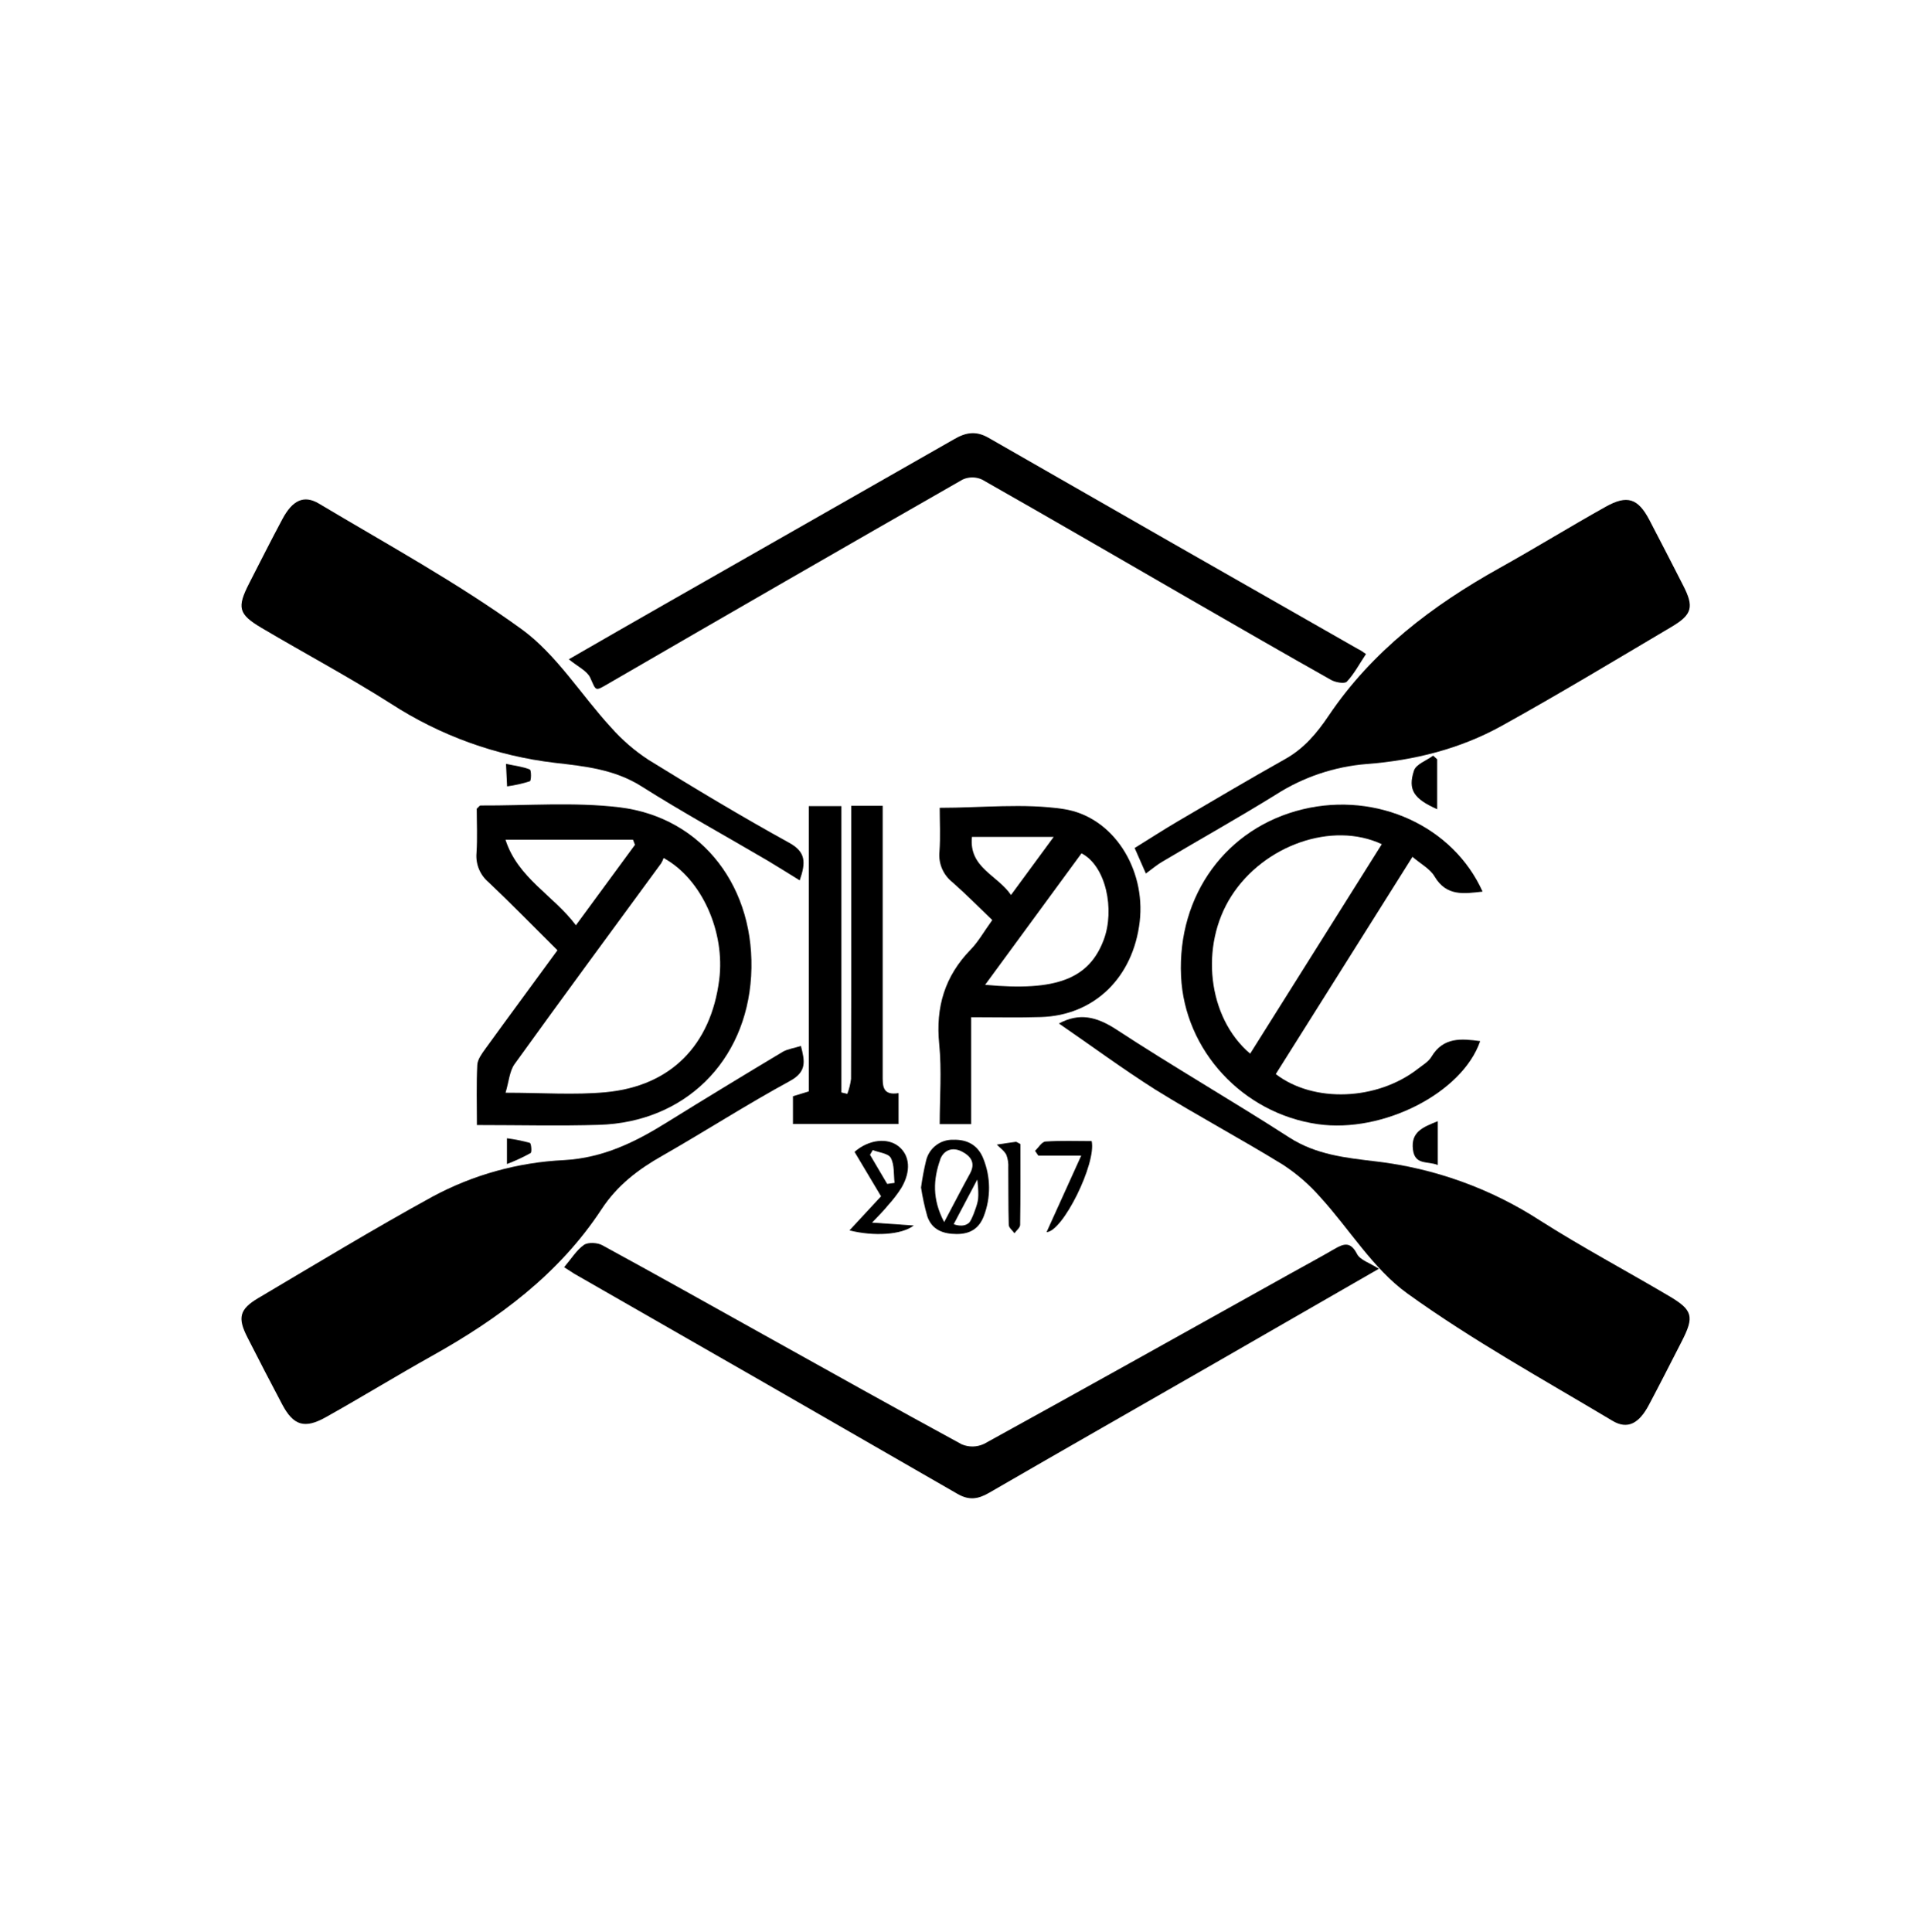
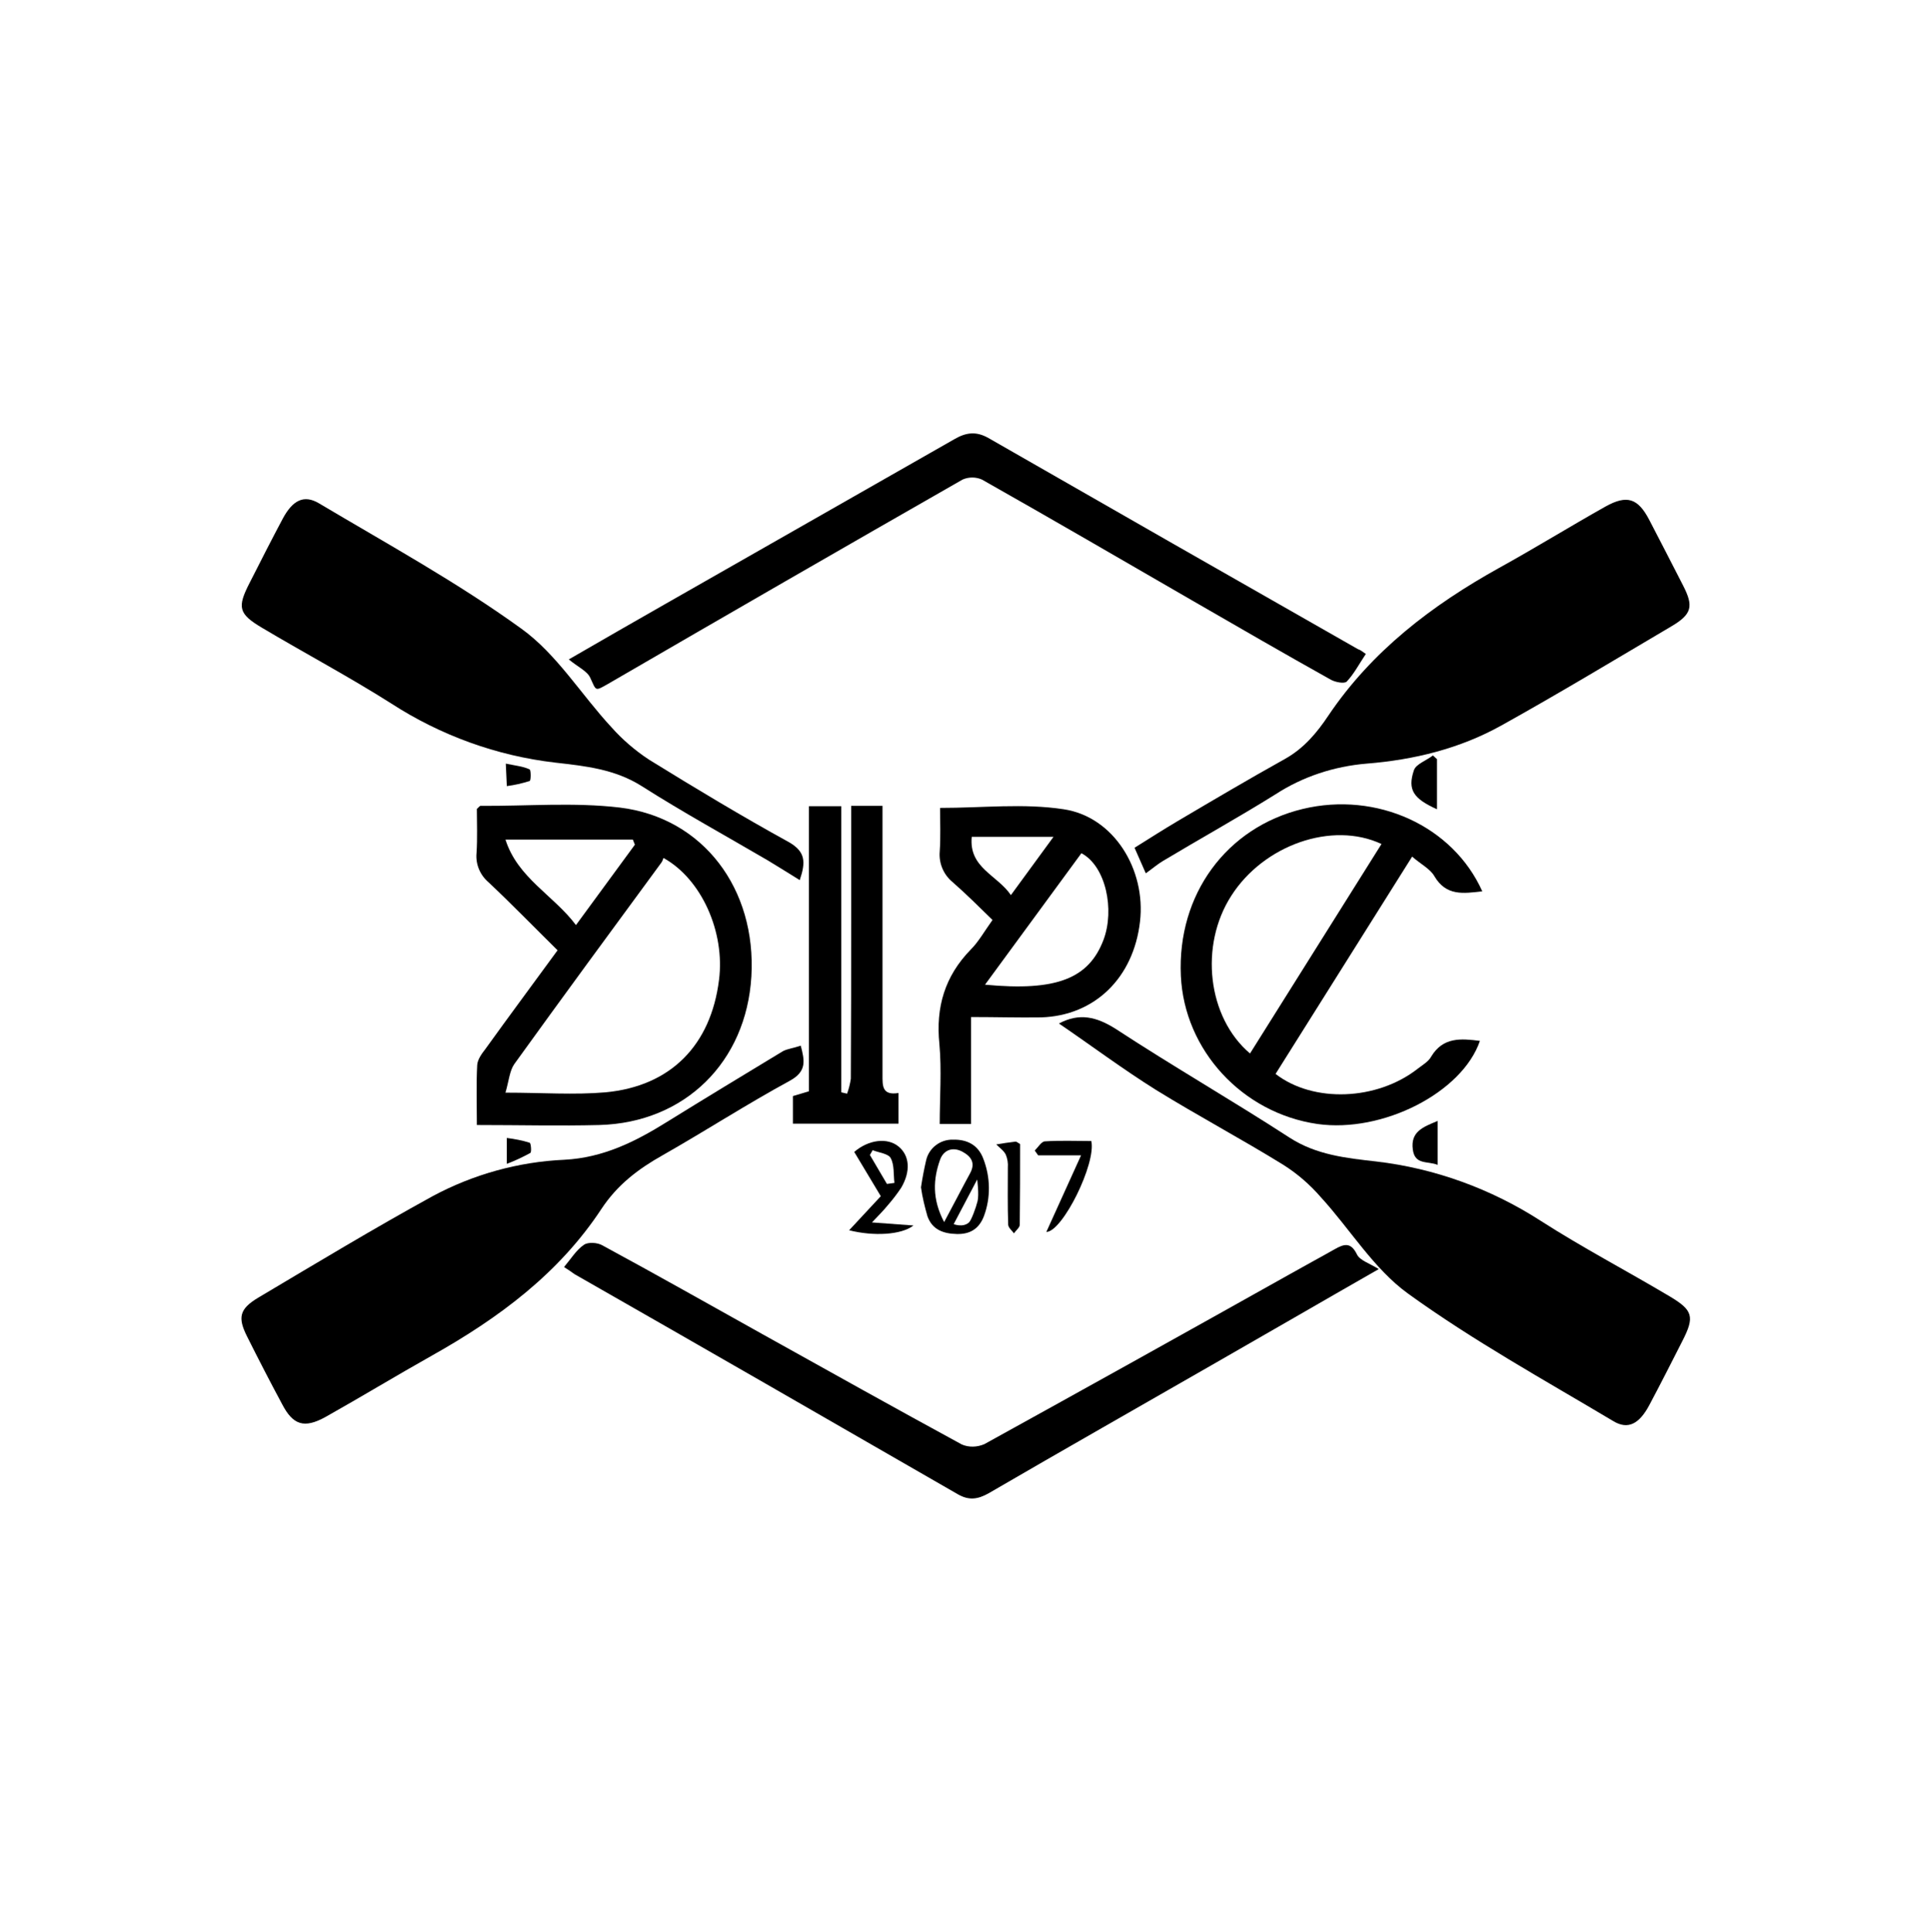
- <svg xmlns="http://www.w3.org/2000/svg" id="Calque_1" data-name="Calque 1" viewBox="0 0 566.93 566.93">
-   <path d="M310.86,300.46c6-3.23,11-2,16.66,1.63,16.79,11,34.17,21,51,31.85,7.88,5.06,16.57,5.95,25.37,7a112.62,112.62,0,0,1,48.26,17.38c12.34,7.85,25.29,14.74,37.88,22.18,6.93,4.1,7.37,6,3.72,13.16-3.22,6.28-6.41,12.58-9.72,18.81-2.88,5.42-6.25,7.26-10.65,4.63-20.28-12.13-41.09-23.6-60.22-37.38-10.09-7.27-17-18.91-25.61-28.33a53.11,53.11,0,0,0-11-9.52c-12.32-7.57-25.1-14.39-37.38-22C329.51,313.75,320.3,306.94,310.86,300.46Z" />
-   <path d="M234.76,258.44c-3.44-2.12-6.41-4-9.45-5.81-12.34-7.25-24.9-14.14-37-21.79-7.91-5-16.6-5.89-25.39-6.9a112.74,112.74,0,0,1-48.24-17.41c-12.34-7.84-25.29-14.74-37.88-22.19-6.87-4.06-7.29-6-3.61-13.19,3.22-6.28,6.4-12.59,9.73-18.81,2.89-5.4,6.24-7.17,10.69-4.51,20,11.95,40.59,23.19,59.42,36.81,10.35,7.49,17.51,19.32,26.38,28.95a54.15,54.15,0,0,0,11,9.49c13.57,8.38,27.25,16.61,41.21,24.3C236.54,250.07,236.63,253.09,234.76,258.44Z" />
-   <path d="M235.12,307.05c1.09,4.33,1.88,7.51-3.22,10.28-12.7,6.91-24.89,14.76-37.45,21.94-7.07,4-13.22,8.65-17.85,15.7-12.46,19-30.2,32.12-49.78,43.06-10.48,5.86-20.71,12.15-31.17,18-6.27,3.53-9.55,2.44-12.84-3.8q-5.18-9.79-10.2-19.67c-2.9-5.69-2.35-8.2,3.16-11.47,17-10.06,33.87-20.3,51.16-29.79a90.67,90.67,0,0,1,38.69-10.74c11.4-.64,20.83-5.26,30.12-11.06,11.28-7,22.66-13.91,34.07-20.75C231.28,307.93,233.14,307.69,235.12,307.05Z" />
-   <path d="M336.38,256.43l-3.29-7.49c4.32-2.68,8.42-5.33,12.63-7.81,10.49-6.17,21-12.37,31.59-18.32,5.5-3.08,9.27-7.57,12.72-12.69,12.79-19,30.44-32.36,50.18-43.37,10.49-5.84,20.71-12.15,31.18-18,6.31-3.54,9.48-2.45,12.81,3.9s6.64,12.83,9.93,19.25c3.19,6.25,2.68,8.5-3.42,12.11-16.56,9.8-33,19.73-49.86,29.07-12.22,6.78-25.73,10.14-39.58,11.2a57.94,57.94,0,0,0-26.74,9c-10.9,6.76-22.09,13-33.14,19.57C339.85,253.71,338.48,254.89,336.38,256.43Z" />
-   <path d="M401,192c-2,3-3.48,5.85-5.61,8.1-.66.7-3.31.24-4.6-.48-13.59-7.65-27.1-15.44-40.61-23.23-20.62-11.89-41.19-23.86-61.89-35.61a6.82,6.82,0,0,0-5.71,0q-52.16,29.84-104.15,60c-3.85,2.23-3.4,2.07-5.17-1.84-.92-2-3.67-3.25-6.28-5.4,10-5.76,19.1-11,28.21-16.19q42.46-24.21,84.91-48.42c3.43-2,6.4-2.53,10.09-.41q54.16,31.09,108.45,62C399.36,190.83,400,191.31,401,192Z" />
-   <path d="M140,330.27c0-6.23-.18-12,.11-17.65.08-1.61,1.33-3.29,2.35-4.71,6.92-9.56,13.92-19,21.18-28.95-6.88-6.83-13.4-13.52-20.18-19.94a10.06,10.06,0,0,1-3.58-8.62c.29-4.41.07-8.85.07-13,.6-.53.84-.94,1.08-.94,13.63.07,27.41-1.07,40.87.54C206.44,240,222,260.91,220.5,286.57c-1.51,25.1-19.51,42.87-44.63,43.64C164.23,330.57,152.56,330.27,140,330.27Zm8.41-9.49c10.75,0,20.14.71,29.38-.15,19.14-1.77,30.9-13.83,33.34-33,1.79-14-5.08-29.61-16.32-35.75a8,8,0,0,1-.75,1.59c-14.36,19.62-28.8,39.18-43,58.9C149.58,314.43,149.42,317.4,148.41,320.78Zm20.65-49.16L186.4,248l-.58-1.49H148.39C152,257.78,162.47,262.81,169.06,271.62Z" />
-   <path d="M165.6,372c2.13-2.5,3.63-5,5.81-6.54,1.23-.85,4-.69,5.41.1,15.85,8.63,31.59,17.48,47.36,26.26,19.36,10.77,38.68,21.61,58.15,32.18a8,8,0,0,0,6.58-.15c29.9-16.46,59.68-33.13,89.49-49.75,4.44-2.48,8.93-4.88,13.33-7.44,2.77-1.62,4.75-2.25,6.65,1.47.91,1.77,3.69,2.58,6.4,4.33-17.45,10-32.82,18.91-48.21,27.74-22.11,12.69-44.26,25.32-66.32,38.09-3.17,1.83-5.82,2.18-9.14.27q-56.21-32.42-112.53-64.64C167.73,373.39,166.93,372.83,165.6,372Z" />
-   <path d="M414.65,251.53l-40.13,63.78c11.13,8.56,29.8,7.75,41.72-1.55,1.42-1.11,3.16-2.1,4-3.57,3.5-5.81,8.77-5.3,14.28-4.56-5.2,15.21-28.59,27.12-47.66,24.38-22.06-3.16-39.15-21.66-40.15-43.46-1.1-23.86,13.35-43.62,35.81-49,21.74-5.19,44.07,5,52.71,24.19-5.45.6-10.57,1.5-14.1-4.45C419.86,255.09,417.15,253.68,414.65,251.53ZM367,309.31l38.64-61.49c-14.54-6.81-34.6.29-44.14,15.2C352.14,277.61,354.47,298.71,367,309.31Z" />
-   <path d="M285.1,298.62V330h-9.24c0-7.86.62-15.76-.15-23.52-1.08-10.83,1.64-19.91,9.23-27.71,2.26-2.32,3.88-5.25,6.35-8.68-3.92-3.75-7.69-7.59-11.72-11.13a10.11,10.11,0,0,1-3.78-9c.31-4.37.07-8.78.07-12.82,12.52,0,24.64-1.39,36.3.35,14.71,2.2,24.18,17.66,22.42,33-1.9,16.47-13.33,27.61-29.05,28.08C299,298.78,292.43,298.62,285.1,298.62Zm4.1-9.52c21,2,30.55-1.82,34.82-13.24,3.28-8.78.69-21.63-6.53-25.36Zm20.12-43.42h-24c-.93,9.06,7.5,11.18,11.47,17.06Z" />
-   <path d="M247,236.64V320.7l1.74.41a19,19,0,0,0,1.09-4.4c.08-16.28.05-32.55.05-48.83,0-10.32,0-20.65,0-31.32h9.24c0,2.09,0,4,0,5.91q0,36.5,0,73c0,3.16-.2,6.2,4.66,5.43v9.05h-31v-8.14l4.66-1.42V236.64Z" />
-   <path d="M256,358.91l12.25.85c-3.62,2.79-11.82,3.22-18.88,1.43l9.27-10-7.78-13.05c4.16-3.64,9.72-4.26,13-1.57s3.6,7.3.75,12.15a37.51,37.51,0,0,1-3.89,5.07C259.42,355.41,257.94,356.87,256,358.91Zm4.44-11.36,2.17-.3c-.3-2.48,0-5.28-1.11-7.34-.72-1.33-3.46-1.57-5.3-2.3L255.4,339Z" />
-   <path d="M307.23,361.7l10.17-22.45H304.81l-.95-1.4c1-1,2-2.67,3.05-2.74,4.54-.31,9.12-.13,13.56-.13C321.9,341.49,312,361.59,307.23,361.7Z" />
-   <path d="M421.9,237.56c-6.87-3.06-8.68-5.7-6.81-11.36.62-1.87,3.68-2.93,5.63-4.37l1.18,1.07Z" />
-   <path d="M299.55,335.85c0,7.71.05,15.72-.08,23.73,0,.83-1.09,1.63-1.67,2.45-.58-.82-1.65-1.62-1.67-2.45-.16-5.58-.08-11.18-.14-16.76a9,9,0,0,0-.57-3.81c-.6-1.18-1.83-2-2.79-3,1.83-.27,3.66-.57,5.49-.8C298.38,335.12,298.68,335.42,299.55,335.85Z" />
-   <path d="M422.08,329.14V342c-3-1.22-6.69.13-7.29-4.5C414.12,332.28,417.71,330.87,422.08,329.14Z" />
-   <path d="M148.82,341.71v-7.56a49.45,49.45,0,0,1,6.72,1.35c.4.13.65,2.76.21,3A53.93,53.93,0,0,1,148.82,341.71Z" />
-   <path d="M148.54,224.24c2.88.61,5.06.84,7,1.66.45.19.44,3.28,0,3.45a39.15,39.15,0,0,1-6.68,1.5Z" />
-   <path d="M288.69,340.19c-1.55-4-4.7-5.73-8.89-5.6a7.94,7.94,0,0,0-7.94,6.13,77.33,77.33,0,0,0-1.48,7.89,68.38,68.38,0,0,0,1.85,8.49c1.36,3.93,4.61,5.14,8.59,5.16s6.61-1.62,8-5.28A23,23,0,0,0,288.69,340.19Zm-12.72.26c1-2.81,3.6-3.88,6.47-2.37,2.57,1.35,4,3.3,2.32,6.41-2.43,4.41-4.73,8.89-7.58,14.27C273.58,352,274,346.13,276,340.45ZM287,352.74c-.45,2-1.83,5.55-2.49,6.18-1.75,1.64-4.54.45-4.54.45l6.92-13.1S287.5,350.7,287,352.74Z" />
+ <svg xmlns="http://www.w3.org/2000/svg" version="1.1" id="Calque_1" x="0px" y="0px" viewBox="0 0 567 567" style="enable-background:new 0 0 567 567;" xml:space="preserve">
+   <path d="M310.9,300.5c6-3.2,11-2,16.7,1.6c16.8,11,34.2,21,51,31.9c7.9,5.1,16.6,6,25.4,7c17.2,2,33.7,8,48.3,17.4  c12.3,7.9,25.3,14.7,37.9,22.2c6.9,4.1,7.4,6,3.7,13.2c-3.2,6.3-6.4,12.6-9.7,18.8c-2.9,5.4-6.2,7.3-10.6,4.6  c-20.3-12.1-41.1-23.6-60.2-37.4c-10.1-7.3-17-18.9-25.6-28.3c-3.2-3.7-6.9-6.9-11-9.5c-12.3-7.6-25.1-14.4-37.4-22  C329.5,313.8,320.3,306.9,310.9,300.5z" />
+   <path d="M234.8,258.4c-3.4-2.1-6.4-4-9.4-5.8c-12.3-7.2-24.9-14.1-37-21.8c-7.9-5-16.6-5.9-25.4-6.9c-17.2-2-33.7-8-48.2-17.4  c-12.3-7.8-25.3-14.7-37.9-22.2c-6.9-4.1-7.3-6-3.6-13.2c3.2-6.3,6.4-12.6,9.7-18.8c2.9-5.4,6.2-7.2,10.7-4.5  c20,11.9,40.6,23.2,59.4,36.8c10.4,7.5,17.5,19.3,26.4,28.9c3.2,3.6,6.9,6.8,11,9.5c13.6,8.4,27.2,16.6,41.2,24.3  C236.5,250.1,236.6,253.1,234.8,258.4z" />
+   <path d="M235.1,307c1.1,4.3,1.9,7.5-3.2,10.3c-12.7,6.9-24.9,14.8-37.4,21.9c-7.1,4-13.2,8.6-17.9,15.7  c-12.5,19-30.2,32.1-49.8,43.1c-10.5,5.9-20.7,12.1-31.2,18c-6.3,3.5-9.6,2.4-12.8-3.8c-3.5-6.5-6.9-13.1-10.2-19.7  c-2.9-5.7-2.3-8.2,3.2-11.5c17-10.1,33.9-20.3,51.2-29.8c11.9-6.4,25.2-10.1,38.7-10.7c11.4-0.6,20.8-5.3,30.1-11.1  c11.3-7,22.7-13.9,34.1-20.8C231.3,307.9,233.1,307.7,235.1,307z" />
+   <path d="M336.4,256.4l-3.3-7.5c4.3-2.7,8.4-5.3,12.6-7.8c10.5-6.2,21-12.4,31.6-18.3c5.5-3.1,9.3-7.6,12.7-12.7  c12.8-19,30.4-32.4,50.2-43.4c10.5-5.8,20.7-12.1,31.2-18c6.3-3.5,9.5-2.4,12.8,3.9s6.6,12.8,9.9,19.2c3.2,6.2,2.7,8.5-3.4,12.1  c-16.6,9.8-33,19.7-49.9,29.1c-12.2,6.8-25.7,10.1-39.6,11.2c-9.5,0.8-18.7,3.8-26.7,9c-10.9,6.8-22.1,13-33.1,19.6  C339.9,253.7,338.5,254.9,336.4,256.4z" />
+   <path d="M401,192c-2,3-3.5,5.9-5.6,8.1c-0.7,0.7-3.3,0.2-4.6-0.5c-13.6-7.6-27.1-15.4-40.6-23.2c-20.6-11.9-41.2-23.9-61.9-35.6  c-1.8-0.8-3.9-0.8-5.7,0c-34.8,19.9-69.5,39.9-104.1,60c-3.9,2.2-3.4,2.1-5.2-1.8c-0.9-2-3.7-3.2-6.3-5.4c10-5.8,19.1-11,28.2-16.2  c28.3-16.1,56.6-32.3,84.9-48.4c3.4-2,6.4-2.5,10.1-0.4c36.1,20.7,72.3,41.4,108.5,62C399.4,190.8,400,191.3,401,192z" />
+   <path d="M140,330.3c0-6.2-0.2-12,0.1-17.6c0.1-1.6,1.3-3.3,2.4-4.7c6.9-9.6,13.9-19,21.2-29c-6.9-6.8-13.4-13.5-20.2-19.9  c-2.5-2.1-3.9-5.3-3.6-8.6c0.3-4.4,0.1-8.9,0.1-13c0.6-0.5,0.8-0.9,1.1-0.9c13.6,0.1,27.4-1.1,40.9,0.5c24.5,3,40.1,23.9,38.6,49.6  c-1.5,25.1-19.5,42.9-44.6,43.6C164.2,330.6,152.6,330.3,140,330.3z M148.4,320.8c10.8,0,20.1,0.7,29.4-0.1  c19.1-1.8,30.9-13.8,33.3-33c1.8-14-5.1-29.6-16.3-35.8c-0.2,0.6-0.4,1.1-0.8,1.6c-14.4,19.6-28.8,39.2-43,58.9  C149.6,314.4,149.4,317.4,148.4,320.8z M169.1,271.6l17.3-23.6l-0.6-1.5h-37.4C152,257.8,162.5,262.8,169.1,271.6z" />
+   <path d="M165.6,372c2.1-2.5,3.6-5,5.8-6.5c1.2-0.9,4-0.7,5.4,0.1c15.9,8.6,31.6,17.5,47.4,26.3c19.4,10.8,38.7,21.6,58.2,32.2  c2.1,0.9,4.5,0.8,6.6-0.1c29.9-16.5,59.7-33.1,89.5-49.8c4.4-2.5,8.9-4.9,13.3-7.4c2.8-1.6,4.8-2.2,6.6,1.5c0.9,1.8,3.7,2.6,6.4,4.3  c-17.5,10-32.8,18.9-48.2,27.7c-22.1,12.7-44.3,25.3-66.3,38.1c-3.2,1.8-5.8,2.2-9.1,0.3c-37.5-21.6-75-43.2-112.5-64.6  C167.7,373.4,166.9,372.8,165.6,372z" />
+   <path d="M414.6,251.5l-40.1,63.8c11.1,8.6,29.8,7.8,41.7-1.5c1.4-1.1,3.2-2.1,4-3.6c3.5-5.8,8.8-5.3,14.3-4.6  c-5.2,15.2-28.6,27.1-47.7,24.4c-22.1-3.2-39.1-21.7-40.1-43.5c-1.1-23.9,13.4-43.6,35.8-49c21.7-5.2,44.1,5,52.7,24.2  c-5.5,0.6-10.6,1.5-14.1-4.5C419.9,255.1,417.1,253.7,414.6,251.5z M367,309.3l38.6-61.5c-14.5-6.8-34.6,0.3-44.1,15.2  C352.1,277.6,354.5,298.7,367,309.3z" />
+   <path d="M285.1,298.6V330h-9.2c0-7.9,0.6-15.8-0.1-23.5c-1.1-10.8,1.6-19.9,9.2-27.7c2.3-2.3,3.9-5.2,6.4-8.7  c-3.9-3.8-7.7-7.6-11.7-11.1c-2.7-2.2-4.1-5.6-3.8-9c0.3-4.4,0.1-8.8,0.1-12.8c12.5,0,24.6-1.4,36.3,0.4c14.7,2.2,24.2,17.7,22.4,33  c-1.9,16.5-13.3,27.6-29,28.1C299,298.8,292.4,298.6,285.1,298.6z M289.2,289.1c21,2,30.5-1.8,34.8-13.2c3.3-8.8,0.7-21.6-6.5-25.4  L289.2,289.1z M309.3,245.7h-24c-0.9,9.1,7.5,11.2,11.5,17.1L309.3,245.7z" />
+   <path d="M247,236.6v84.1l1.7,0.4c0.5-1.4,0.9-2.9,1.1-4.4c0.1-16.3,0.1-32.5,0.1-48.8c0-10.3,0-20.6,0-31.3h9.2c0,2.1,0,4,0,5.9  c0,24.3,0,48.7,0,73c0,3.2-0.2,6.2,4.7,5.4v9h-31v-8.1l4.7-1.4v-83.7H247z" />
+   <path d="M256,358.9l12.2,0.9c-3.6,2.8-11.8,3.2-18.9,1.4l9.3-10l-7.8-13c4.2-3.6,9.7-4.3,13-1.6s3.6,7.3,0.8,12.1  c-1.2,1.8-2.5,3.5-3.9,5.1C259.4,355.4,257.9,356.9,256,358.9z M260.4,347.6l2.2-0.3c-0.3-2.5,0-5.3-1.1-7.3  c-0.7-1.3-3.5-1.6-5.3-2.3l-0.8,1.4L260.4,347.6z" />
+   <path d="M307.2,361.7l10.2-22.5h-12.6l-1-1.4c1-1,2-2.7,3-2.7c4.5-0.3,9.1-0.1,13.6-0.1C321.9,341.5,312,361.6,307.2,361.7z" />
+   <path d="M421.9,237.6c-6.9-3.1-8.7-5.7-6.8-11.4c0.6-1.9,3.7-2.9,5.6-4.4l1.2,1.1V237.6z" />
+   <path d="M299.5,335.9c0,7.7,0,15.7-0.1,23.7c0,0.8-1.1,1.6-1.7,2.5c-0.6-0.8-1.6-1.6-1.7-2.5c-0.2-5.6-0.1-11.2-0.1-16.8  c0.1-1.3-0.1-2.6-0.6-3.8c-0.6-1.2-1.8-2-2.8-3c1.8-0.3,3.7-0.6,5.5-0.8C298.4,335.1,298.7,335.4,299.5,335.9z" />
+   <path d="M422.1,329.1V342c-3-1.2-6.7,0.1-7.3-4.5C414.1,332.3,417.7,330.9,422.1,329.1z" />
+   <path d="M148.8,341.7v-7.6c2.3,0.3,4.5,0.7,6.7,1.4c0.4,0.1,0.6,2.8,0.2,3C153.5,339.7,151.2,340.8,148.8,341.7z" />
+   <path d="M148.5,224.2c2.9,0.6,5.1,0.8,7,1.7c0.4,0.2,0.4,3.3,0,3.4c-2.2,0.7-4.4,1.2-6.7,1.5L148.5,224.2z" />
+   <path d="M288.7,340.2c-1.5-4-4.7-5.7-8.9-5.6c-3.8-0.1-7.1,2.5-7.9,6.1c-0.6,2.6-1.1,5.2-1.5,7.9c0.4,2.9,1.1,5.7,1.9,8.5  c1.4,3.9,4.6,5.1,8.6,5.2s6.6-1.6,8-5.3C290.9,351.6,290.8,345.6,288.7,340.2z M276,340.5c1-2.8,3.6-3.9,6.5-2.4  c2.6,1.4,4,3.3,2.3,6.4c-2.4,4.4-4.7,8.9-7.6,14.3C273.6,352,274,346.1,276,340.5L276,340.5z M287,352.7c-0.5,2-1.8,5.5-2.5,6.2  c-1.8,1.6-4.5,0.5-4.5,0.5l6.9-13.1C286.9,346.3,287.5,350.7,287,352.7z" />
</svg>
